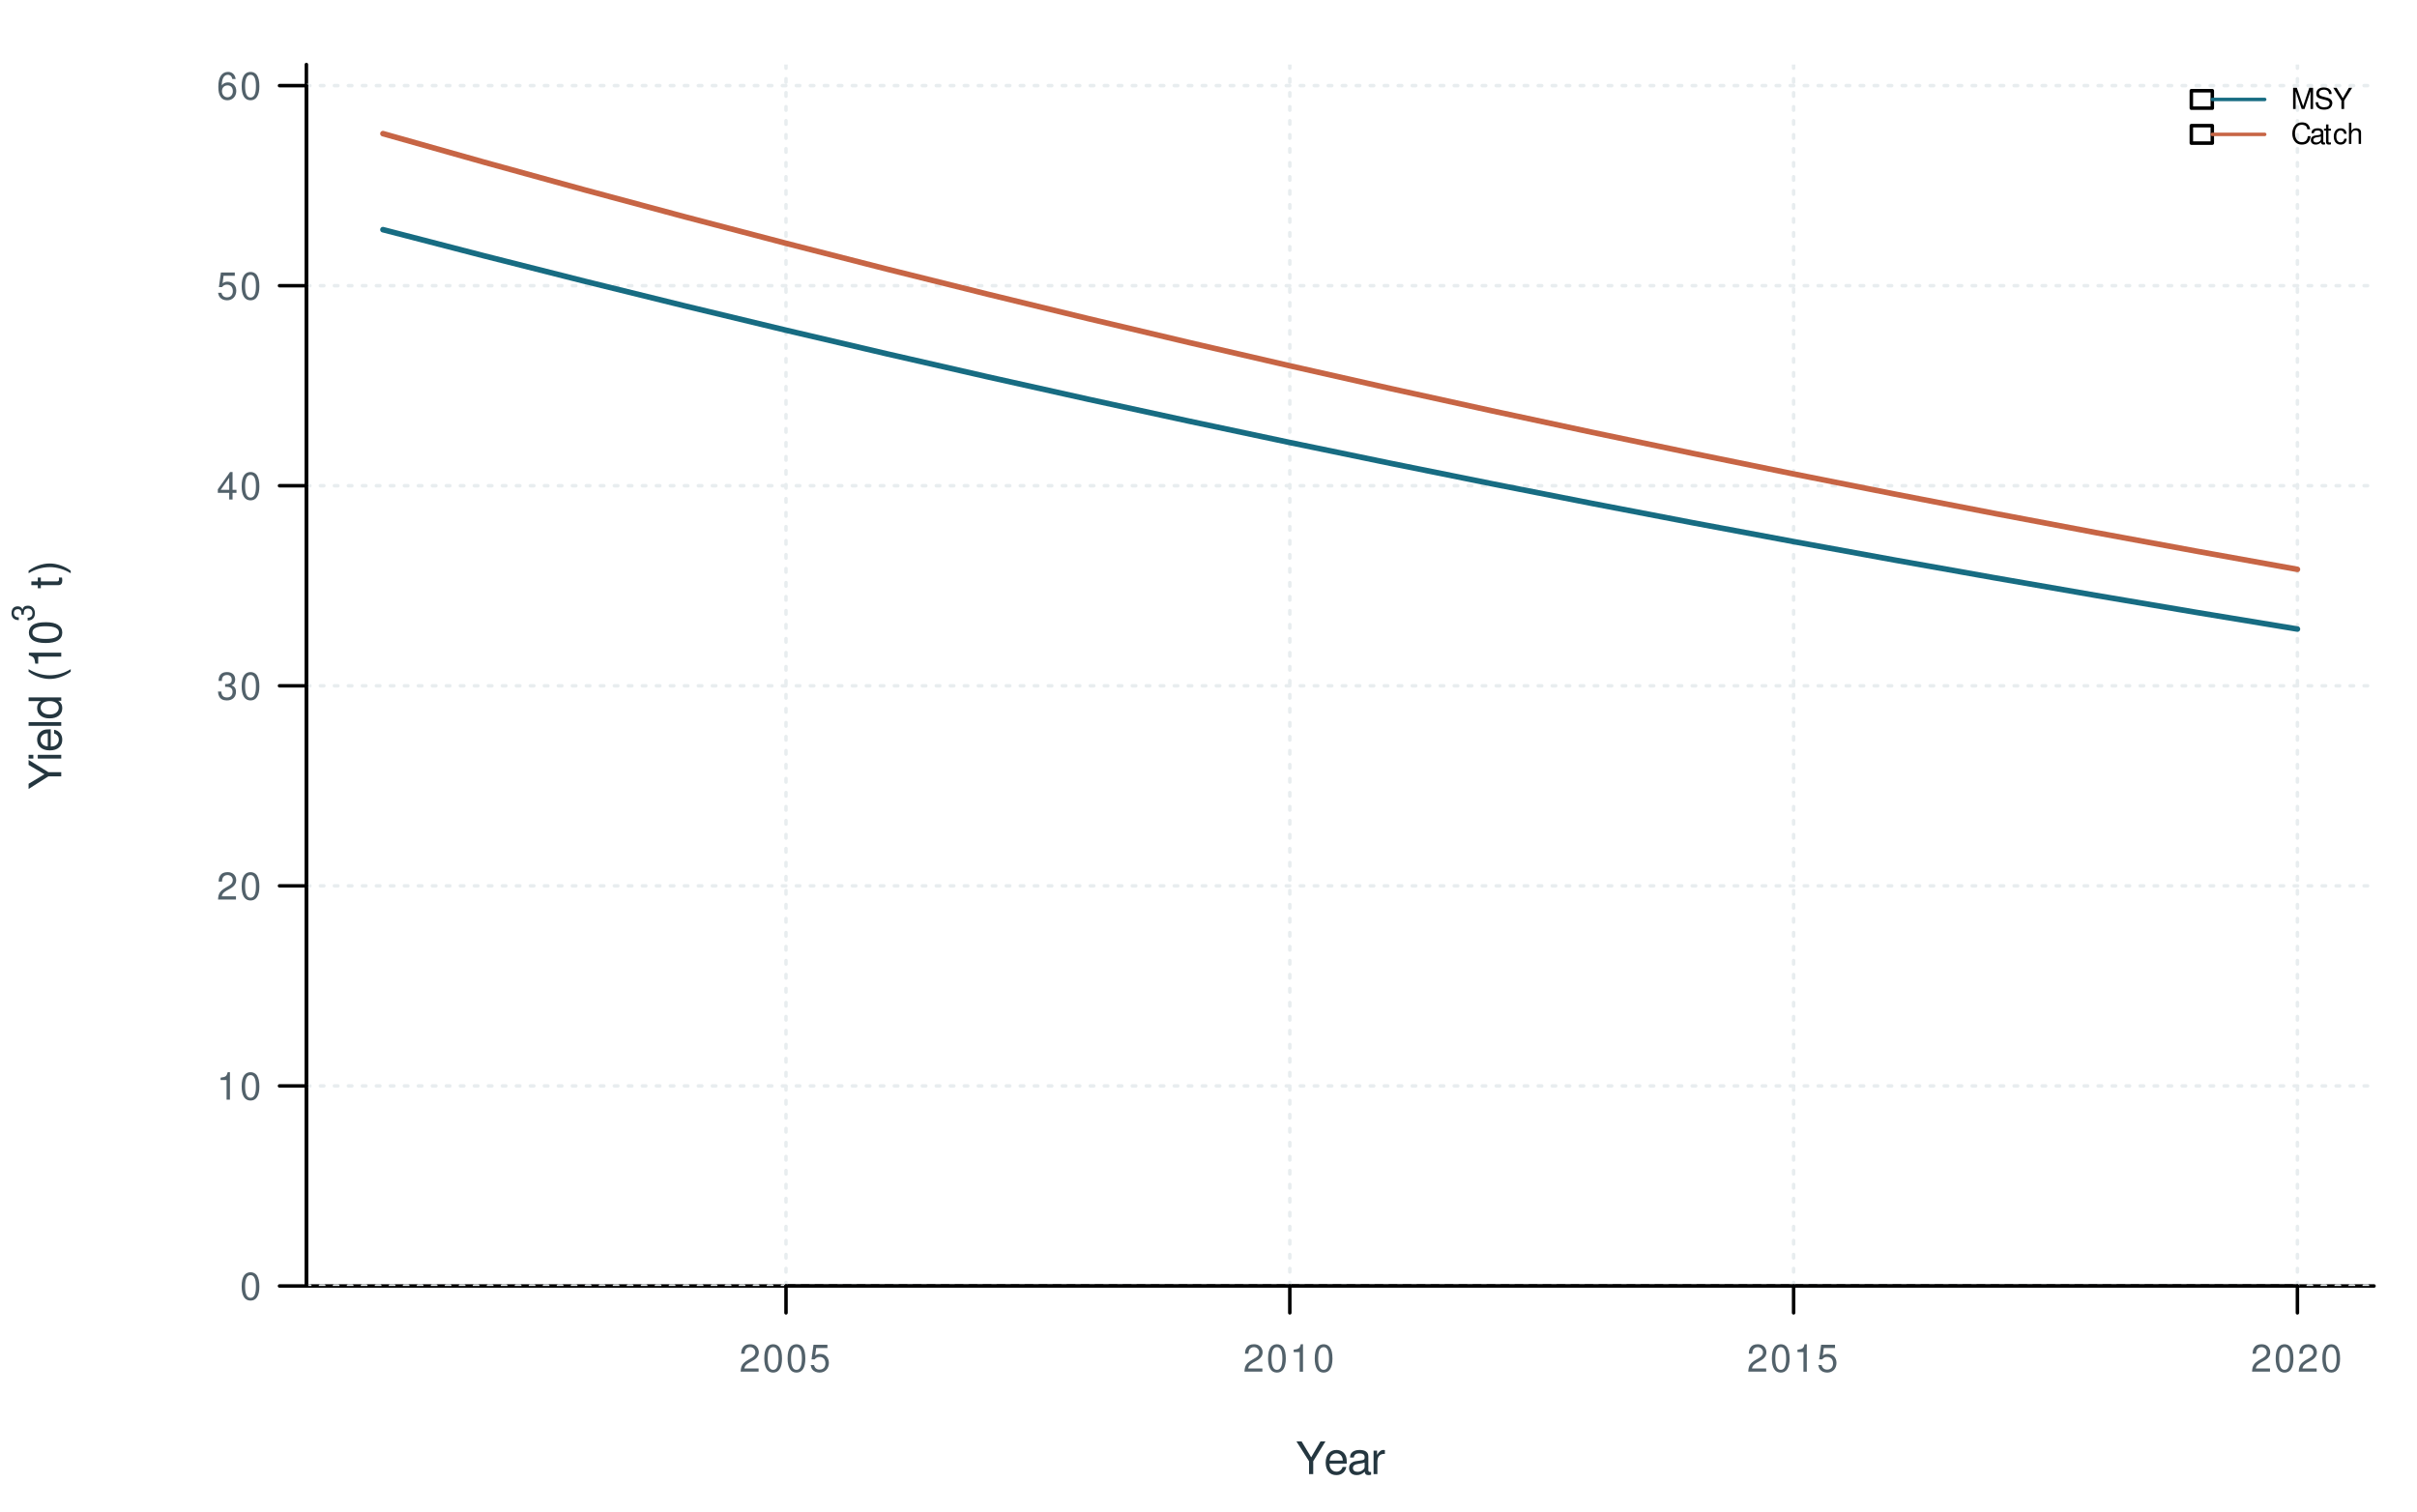
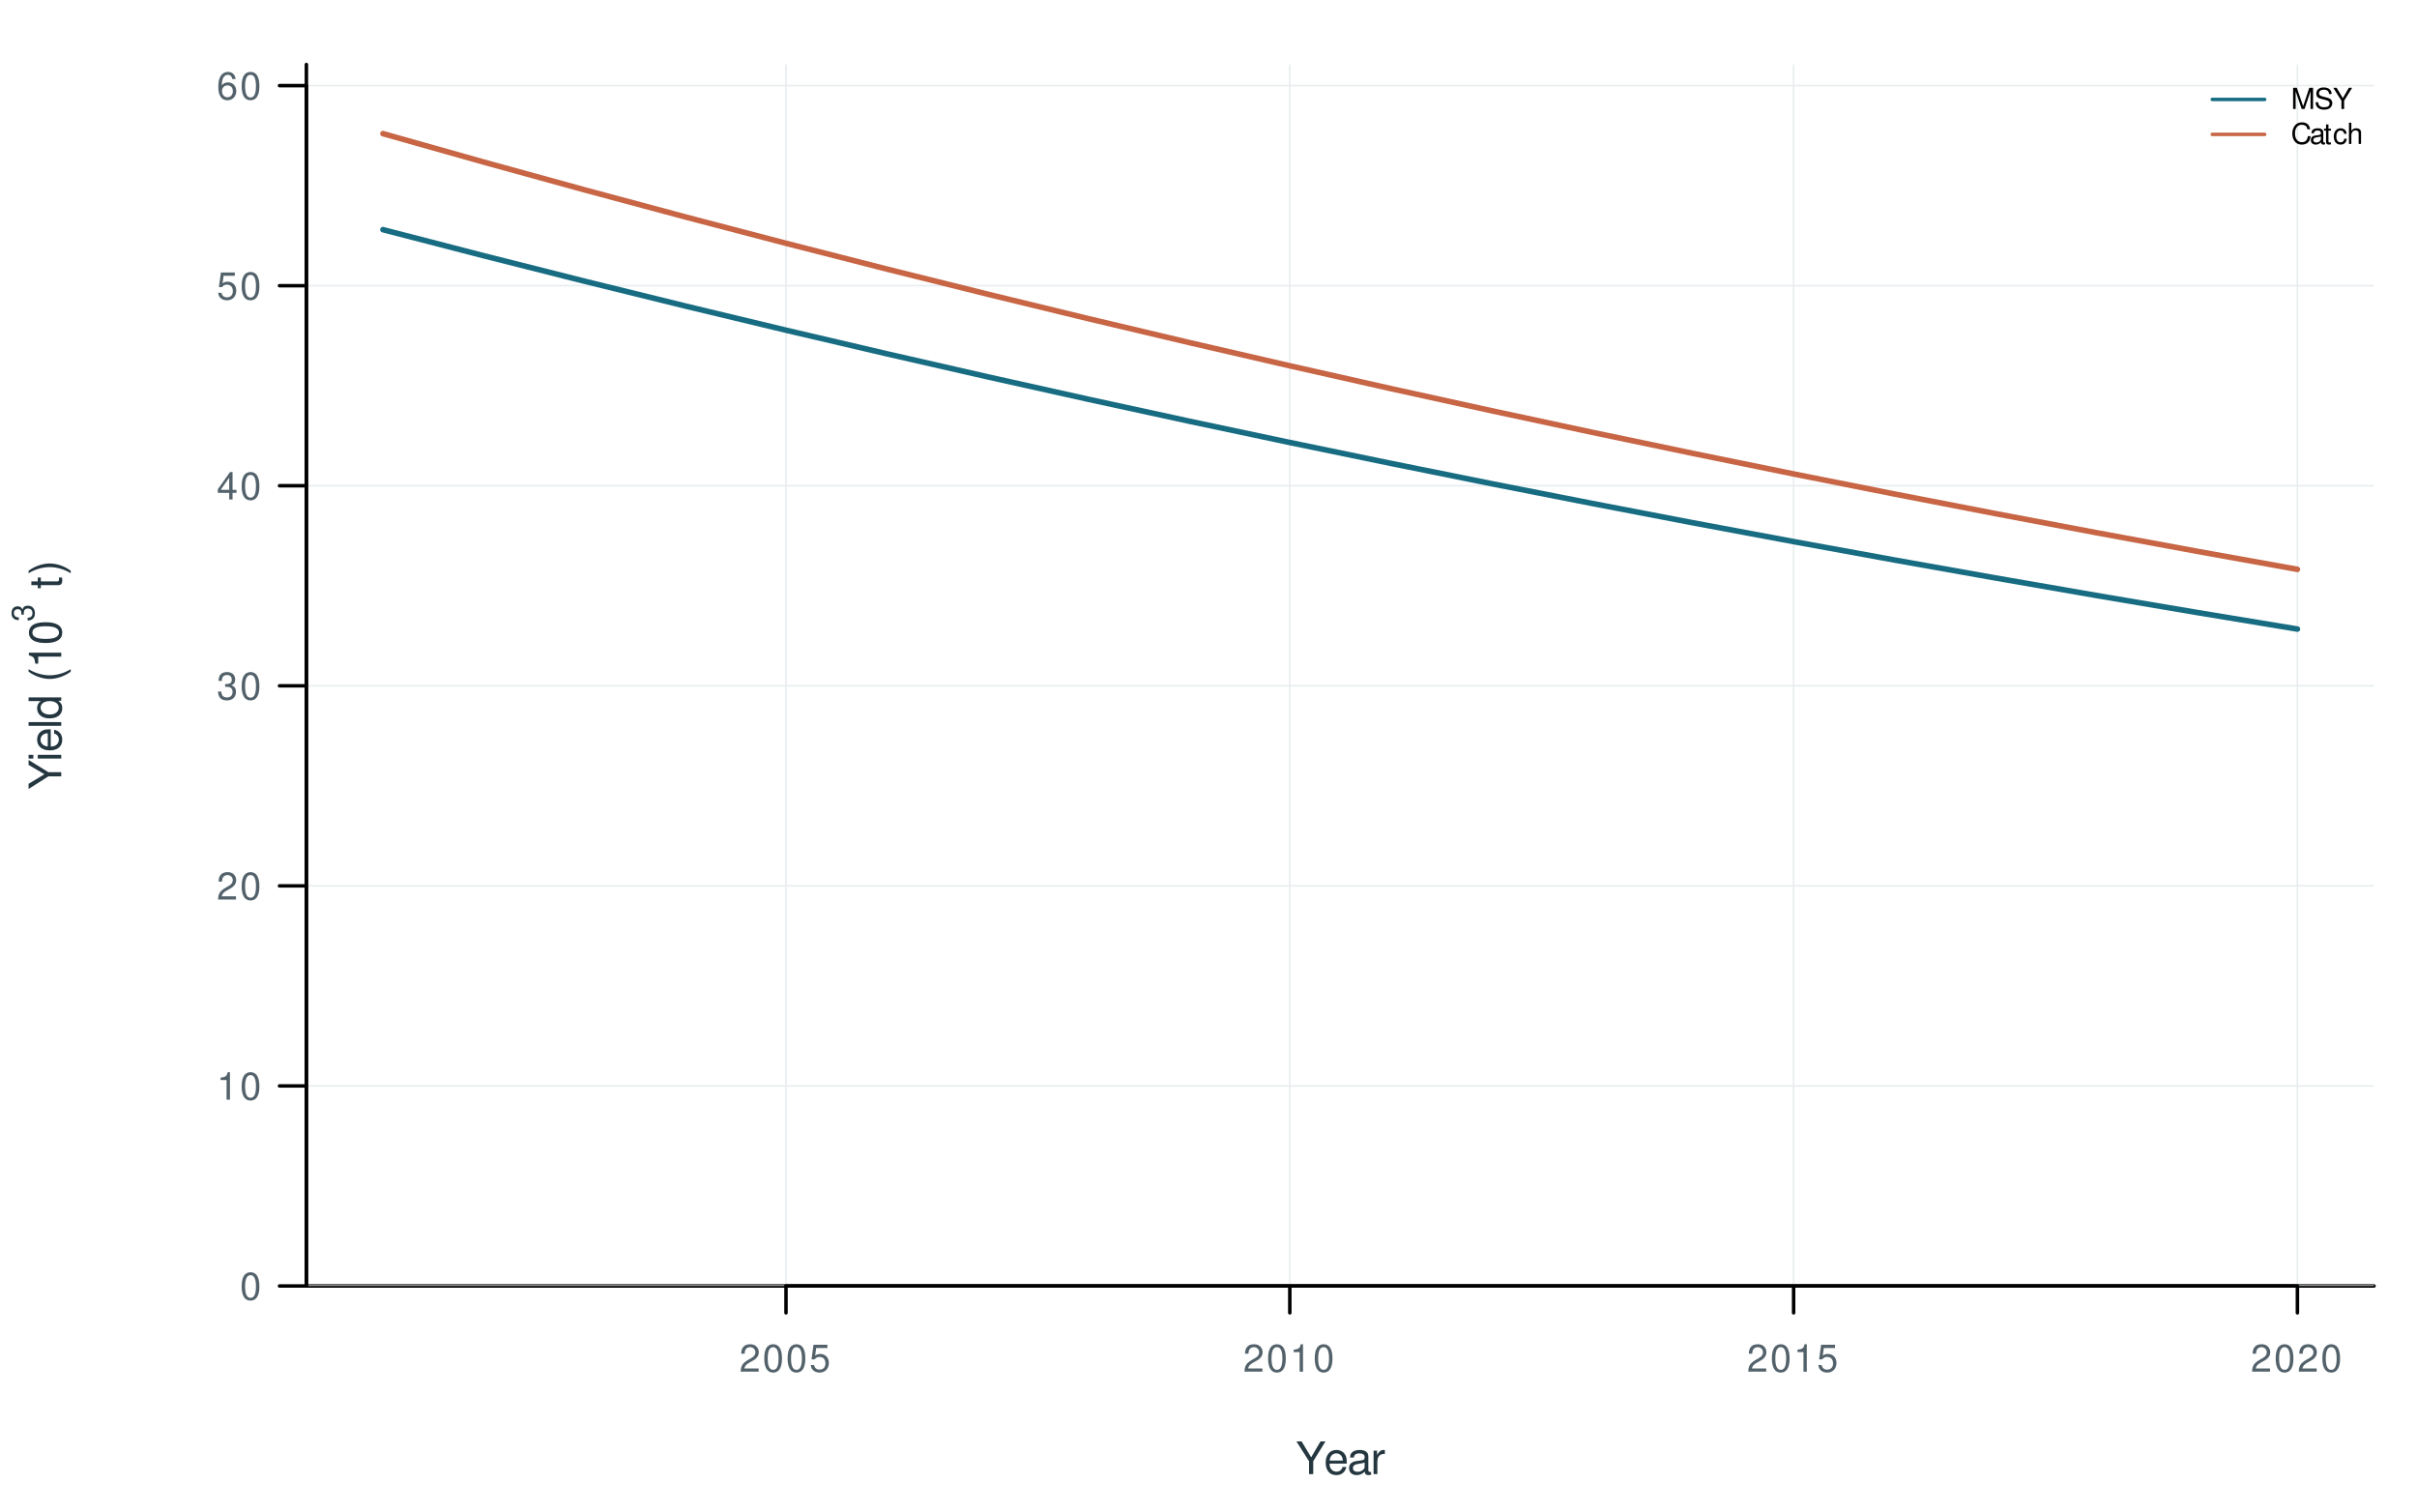
<svg xmlns="http://www.w3.org/2000/svg" xmlns:xlink="http://www.w3.org/1999/xlink" width="518pt" height="324pt" viewBox="0 0 518 324" version="1.1">
  <defs>
    <g>
      <symbol overflow="visible" id="glyph0-0">
        <path style="stroke:none;" d="" />
      </symbol>
      <symbol overflow="visible" id="glyph0-1">
        <path style="stroke:none;" d="M 4.125 -0.703 L 1.078 -0.703 C 1.156 -1.203 1.422 -1.516 2.125 -1.938 L 2.938 -2.391 C 3.75 -2.844 4.172 -3.453 4.172 -4.172 C 4.172 -4.672 3.969 -5.125 3.625 -5.438 C 3.281 -5.75 2.859 -5.891 2.312 -5.891 C 1.578 -5.891 1.031 -5.641 0.719 -5.125 C 0.516 -4.828 0.422 -4.453 0.406 -3.859 L 1.125 -3.859 C 1.156 -4.25 1.203 -4.5 1.297 -4.688 C 1.484 -5.047 1.859 -5.266 2.297 -5.266 C 2.938 -5.266 3.438 -4.797 3.438 -4.156 C 3.438 -3.688 3.172 -3.281 2.656 -2.984 L 1.906 -2.547 C 0.688 -1.844 0.344 -1.297 0.281 -0.016 L 4.125 -0.016 Z M 4.125 -0.703 " />
      </symbol>
      <symbol overflow="visible" id="glyph0-2">
        <path style="stroke:none;" d="M 2.25 -5.891 C 1.703 -5.891 1.219 -5.656 0.906 -5.25 C 0.531 -4.734 0.344 -3.953 0.344 -2.859 C 0.344 -0.859 1 0.188 2.25 0.188 C 3.469 0.188 4.141 -0.859 4.141 -2.812 C 4.141 -3.953 3.953 -4.719 3.578 -5.25 C 3.266 -5.656 2.797 -5.891 2.25 -5.891 Z M 2.25 -5.266 C 3.016 -5.266 3.406 -4.469 3.406 -2.875 C 3.406 -1.188 3.031 -0.406 2.234 -0.406 C 1.469 -0.406 1.078 -1.219 1.078 -2.844 C 1.078 -4.469 1.469 -5.266 2.25 -5.266 Z M 2.25 -5.266 " />
      </symbol>
      <symbol overflow="visible" id="glyph0-3">
        <path style="stroke:none;" d="M 3.875 -5.781 L 0.891 -5.781 L 0.469 -2.641 L 1.125 -2.641 C 1.453 -3.031 1.734 -3.172 2.188 -3.172 C 2.969 -3.172 3.453 -2.641 3.453 -1.781 C 3.453 -0.953 2.969 -0.453 2.188 -0.453 C 1.562 -0.453 1.172 -0.766 1 -1.422 L 0.281 -1.422 C 0.391 -0.953 0.469 -0.719 0.641 -0.5 C 0.969 -0.062 1.547 0.188 2.203 0.188 C 3.375 0.188 4.188 -0.656 4.188 -1.891 C 4.188 -3.031 3.422 -3.812 2.312 -3.812 C 1.906 -3.812 1.578 -3.703 1.25 -3.453 L 1.469 -5.078 L 3.875 -5.078 Z M 3.875 -5.781 " />
      </symbol>
      <symbol overflow="visible" id="glyph0-4">
        <path style="stroke:none;" d="M 2.109 -4.203 L 2.109 0 L 2.828 0 L 2.828 -5.891 L 2.359 -5.891 C 2.109 -4.984 1.938 -4.875 0.828 -4.719 L 0.828 -4.203 Z M 2.109 -4.203 " />
      </symbol>
      <symbol overflow="visible" id="glyph0-5">
        <path style="stroke:none;" d="M 1.797 -2.719 L 2.188 -2.719 C 2.984 -2.719 3.391 -2.344 3.391 -1.641 C 3.391 -0.891 2.938 -0.453 2.203 -0.453 C 1.406 -0.453 1.031 -0.844 0.984 -1.719 L 0.266 -1.719 C 0.297 -1.234 0.375 -0.938 0.516 -0.672 C 0.812 -0.094 1.375 0.188 2.172 0.188 C 3.359 0.188 4.125 -0.531 4.125 -1.641 C 4.125 -2.391 3.844 -2.812 3.141 -3.047 C 3.688 -3.266 3.953 -3.672 3.953 -4.281 C 3.953 -5.281 3.297 -5.891 2.188 -5.891 C 1.031 -5.891 0.406 -5.25 0.391 -4 L 1.094 -4 C 1.109 -4.359 1.141 -4.562 1.234 -4.734 C 1.391 -5.078 1.75 -5.266 2.203 -5.266 C 2.844 -5.266 3.219 -4.891 3.219 -4.25 C 3.219 -3.828 3.078 -3.578 2.75 -3.438 C 2.562 -3.359 2.297 -3.328 1.797 -3.312 Z M 1.797 -2.719 " />
      </symbol>
      <symbol overflow="visible" id="glyph0-6">
        <path style="stroke:none;" d="M 2.672 -1.422 L 2.672 0 L 3.391 0 L 3.391 -1.422 L 4.234 -1.422 L 4.234 -2.078 L 3.391 -2.078 L 3.391 -5.891 L 2.859 -5.891 L 0.234 -2.188 L 0.234 -1.422 Z M 2.672 -2.078 L 0.859 -2.078 L 2.672 -4.672 Z M 2.672 -2.078 " />
      </symbol>
      <symbol overflow="visible" id="glyph0-7">
        <path style="stroke:none;" d="M 4.062 -4.359 C 3.922 -5.328 3.297 -5.891 2.422 -5.891 C 1.781 -5.891 1.219 -5.594 0.875 -5.062 C 0.5 -4.484 0.344 -3.766 0.344 -2.688 C 0.344 -1.703 0.484 -1.062 0.844 -0.547 C 1.156 -0.062 1.656 0.188 2.297 0.188 C 3.391 0.188 4.188 -0.641 4.188 -1.781 C 4.188 -2.875 3.453 -3.641 2.422 -3.641 C 1.844 -3.641 1.391 -3.422 1.078 -3 C 1.094 -4.453 1.547 -5.266 2.375 -5.266 C 2.875 -5.266 3.234 -4.938 3.344 -4.359 Z M 2.328 -3 C 3.016 -3 3.453 -2.516 3.453 -1.734 C 3.453 -0.984 2.953 -0.453 2.297 -0.453 C 1.625 -0.453 1.125 -1.016 1.125 -1.766 C 1.125 -2.5 1.609 -3 2.328 -3 Z M 2.328 -3 " />
      </symbol>
      <symbol overflow="visible" id="glyph1-0">
        <path style="stroke:none;" d="" />
      </symbol>
      <symbol overflow="visible" id="glyph1-1">
        <path style="stroke:none;" d="M 3.719 -2.75 L 6.344 -7 L 5.281 -7 L 3.281 -3.594 L 1.234 -7 L 0.125 -7 L 2.828 -2.75 L 2.828 0 L 3.719 0 Z M 3.719 -2.75 " />
      </symbol>
      <symbol overflow="visible" id="glyph1-2">
        <path style="stroke:none;" d="M 4.922 -2.25 C 4.922 -3.016 4.859 -3.469 4.719 -3.844 C 4.391 -4.672 3.625 -5.172 2.688 -5.172 C 1.281 -5.172 0.391 -4.109 0.391 -2.453 C 0.391 -0.781 1.25 0.219 2.672 0.219 C 3.812 0.219 4.609 -0.438 4.812 -1.531 L 4.016 -1.531 C 3.797 -0.859 3.344 -0.516 2.703 -0.516 C 2.188 -0.516 1.75 -0.75 1.484 -1.172 C 1.297 -1.453 1.234 -1.75 1.219 -2.25 Z M 1.234 -2.891 C 1.312 -3.828 1.875 -4.438 2.672 -4.438 C 3.484 -4.438 4.062 -3.797 4.062 -2.891 Z M 1.234 -2.891 " />
      </symbol>
      <symbol overflow="visible" id="glyph1-3">
        <path style="stroke:none;" d="M 5.125 -0.469 C 5.047 -0.453 5.016 -0.453 4.953 -0.453 C 4.688 -0.453 4.531 -0.594 4.531 -0.844 L 4.531 -3.797 C 4.531 -4.688 3.875 -5.172 2.641 -5.172 C 1.906 -5.172 1.312 -4.953 0.969 -4.578 C 0.734 -4.328 0.641 -4.031 0.625 -3.547 L 1.422 -3.547 C 1.5 -4.156 1.859 -4.438 2.609 -4.438 C 3.344 -4.438 3.734 -4.156 3.734 -3.688 L 3.734 -3.469 C 3.719 -3.125 3.547 -3 2.891 -2.922 C 1.766 -2.766 1.594 -2.734 1.281 -2.609 C 0.703 -2.359 0.406 -1.922 0.406 -1.266 C 0.406 -0.359 1.031 0.219 2.047 0.219 C 2.688 0.219 3.188 0 3.766 -0.516 C 3.812 0 4.062 0.219 4.578 0.219 C 4.766 0.219 4.859 0.203 5.125 0.141 Z M 3.734 -1.578 C 3.734 -1.312 3.656 -1.156 3.422 -0.938 C 3.094 -0.641 2.703 -0.484 2.219 -0.484 C 1.609 -0.484 1.234 -0.781 1.234 -1.281 C 1.234 -1.812 1.578 -2.078 2.453 -2.203 C 3.297 -2.328 3.469 -2.359 3.734 -2.484 Z M 3.734 -1.578 " />
      </symbol>
      <symbol overflow="visible" id="glyph1-4">
        <path style="stroke:none;" d="M 0.656 -5.031 L 0.656 0 L 1.469 0 L 1.469 -2.609 C 1.484 -3.812 1.969 -4.359 3.078 -4.328 L 3.078 -5.141 C 2.938 -5.156 2.875 -5.172 2.766 -5.172 C 2.25 -5.172 1.859 -4.859 1.406 -4.109 L 1.406 -5.031 Z M 0.656 -5.031 " />
      </symbol>
      <symbol overflow="visible" id="glyph2-0">
        <path style="stroke:none;" d="" />
      </symbol>
      <symbol overflow="visible" id="glyph2-1">
        <path style="stroke:none;" d="M -2.75 -3.719 L -7 -6.344 L -7 -5.281 L -3.594 -3.281 L -7 -1.234 L -7 -0.125 L -2.75 -2.828 L 0 -2.828 L 0 -3.719 Z M -2.75 -3.719 " />
      </symbol>
      <symbol overflow="visible" id="glyph2-2">
        <path style="stroke:none;" d="M -5.031 -1.438 L -5.031 -0.641 L 0 -0.641 L 0 -1.438 Z M -7 -1.438 L -7 -0.641 L -5.984 -0.641 L -5.984 -1.438 Z M -7 -1.438 " />
      </symbol>
      <symbol overflow="visible" id="glyph2-3">
        <path style="stroke:none;" d="M -2.25 -4.922 C -3.016 -4.922 -3.469 -4.859 -3.844 -4.719 C -4.672 -4.391 -5.172 -3.625 -5.172 -2.688 C -5.172 -1.281 -4.109 -0.391 -2.453 -0.391 C -0.781 -0.391 0.219 -1.25 0.219 -2.672 C 0.219 -3.812 -0.438 -4.609 -1.531 -4.812 L -1.531 -4.016 C -0.859 -3.797 -0.516 -3.344 -0.516 -2.703 C -0.516 -2.188 -0.75 -1.75 -1.172 -1.484 C -1.453 -1.297 -1.75 -1.234 -2.25 -1.219 Z M -2.891 -1.234 C -3.828 -1.312 -4.438 -1.875 -4.438 -2.672 C -4.438 -3.484 -3.797 -4.062 -2.891 -4.062 Z M -2.891 -1.234 " />
      </symbol>
      <symbol overflow="visible" id="glyph2-4">
        <path style="stroke:none;" d="M -7 -1.453 L -7 -0.656 L 0 -0.656 L 0 -1.453 Z M -7 -1.453 " />
      </symbol>
      <symbol overflow="visible" id="glyph2-5">
        <path style="stroke:none;" d="M -7 -4.75 L -7 -3.953 L -4.391 -3.953 C -4.906 -3.609 -5.172 -3.078 -5.172 -2.406 C -5.172 -1.109 -4.125 -0.25 -2.516 -0.25 C -0.828 -0.25 0.219 -1.078 0.219 -2.438 C 0.219 -3.125 -0.031 -3.609 -0.656 -4.031 L 0 -4.031 L 0 -4.75 Z M -4.422 -2.547 C -4.422 -3.406 -3.672 -3.953 -2.453 -3.953 C -1.297 -3.953 -0.531 -3.391 -0.531 -2.547 C -0.531 -1.672 -1.312 -1.078 -2.469 -1.078 C -3.641 -1.078 -4.422 -1.672 -4.422 -2.547 Z M -4.422 -2.547 " />
      </symbol>
      <symbol overflow="visible" id="glyph2-6">
        <path style="stroke:none;" d="" />
      </symbol>
      <symbol overflow="visible" id="glyph2-7">
        <path style="stroke:none;" d="M -7 -2.266 C -5.734 -1.312 -3.984 -0.703 -2.484 -0.703 C -0.969 -0.703 0.781 -1.312 2.031 -2.266 L 2.031 -2.797 C 0.656 -1.953 -0.953 -1.484 -2.484 -1.484 C -4.016 -1.484 -5.625 -1.953 -7 -2.797 Z M -7 -2.266 " />
      </symbol>
      <symbol overflow="visible" id="glyph2-8">
        <path style="stroke:none;" d="M -4.938 -2.484 L 0 -2.484 L 0 -3.328 L -6.938 -3.328 L -6.938 -2.766 C -5.875 -2.469 -5.734 -2.281 -5.562 -0.984 L -4.938 -0.984 Z M -4.938 -2.484 " />
      </symbol>
      <symbol overflow="visible" id="glyph2-9">
        <path style="stroke:none;" d="M -6.938 -2.641 C -6.938 -2 -6.656 -1.422 -6.172 -1.078 C -5.562 -0.641 -4.641 -0.406 -3.359 -0.406 C -1.016 -0.406 0.219 -1.188 0.219 -2.641 C 0.219 -4.078 -1.016 -4.859 -3.297 -4.859 C -4.641 -4.859 -5.547 -4.656 -6.172 -4.203 C -6.656 -3.844 -6.938 -3.281 -6.938 -2.641 Z M -6.188 -2.641 C -6.188 -3.547 -5.25 -4 -3.375 -4 C -1.406 -4 -0.484 -3.562 -0.484 -2.625 C -0.484 -1.734 -1.438 -1.281 -3.344 -1.281 C -5.25 -1.281 -6.188 -1.734 -6.188 -2.641 Z M -6.188 -2.641 " />
      </symbol>
      <symbol overflow="visible" id="glyph2-10">
        <path style="stroke:none;" d="M -5.031 -2.438 L -5.031 -1.609 L -6.406 -1.609 L -6.406 -0.812 L -5.031 -0.812 L -5.031 -0.141 L -4.375 -0.141 L -4.375 -0.812 L -0.578 -0.812 C -0.062 -0.812 0.219 -1.156 0.219 -1.781 C 0.219 -2 0.203 -2.172 0.156 -2.438 L -0.516 -2.438 C -0.484 -2.328 -0.484 -2.219 -0.484 -2.047 C -0.484 -1.703 -0.578 -1.609 -0.938 -1.609 L -4.375 -1.609 L -4.375 -2.438 Z M -5.031 -2.438 " />
      </symbol>
      <symbol overflow="visible" id="glyph2-11">
        <path style="stroke:none;" d="M 2.031 -0.891 C 0.781 -1.859 -0.969 -2.453 -2.469 -2.453 C -3.984 -2.453 -5.734 -1.859 -7 -0.891 L -7 -0.359 C -5.625 -1.203 -4.016 -1.672 -2.469 -1.672 C -0.953 -1.672 0.672 -1.203 2.031 -0.359 Z M 2.031 -0.891 " />
      </symbol>
      <symbol overflow="visible" id="glyph3-0">
        <path style="stroke:none;" d="" />
      </symbol>
      <symbol overflow="visible" id="glyph3-1">
        <path style="stroke:none;" d="M -2.234 -1.484 L -2.234 -1.812 C -2.234 -2.453 -1.938 -2.797 -1.344 -2.797 C -0.734 -2.797 -0.375 -2.422 -0.375 -1.812 C -0.375 -1.156 -0.703 -0.844 -1.406 -0.812 L -1.406 -0.219 C -1.016 -0.234 -0.766 -0.312 -0.547 -0.422 C -0.078 -0.672 0.156 -1.141 0.156 -1.781 C 0.156 -2.766 -0.438 -3.406 -1.359 -3.406 C -1.969 -3.406 -2.312 -3.172 -2.516 -2.594 C -2.688 -3.031 -3.031 -3.266 -3.516 -3.266 C -4.359 -3.266 -4.859 -2.719 -4.859 -1.812 C -4.859 -0.844 -4.312 -0.328 -3.297 -0.312 L -3.297 -0.906 C -3.594 -0.906 -3.75 -0.938 -3.906 -1.016 C -4.172 -1.156 -4.344 -1.438 -4.344 -1.812 C -4.344 -2.344 -4.031 -2.656 -3.5 -2.656 C -3.156 -2.656 -2.953 -2.531 -2.828 -2.266 C -2.766 -2.109 -2.734 -1.891 -2.734 -1.484 Z M -2.234 -1.484 " />
      </symbol>
      <symbol overflow="visible" id="glyph4-0">
        <path style="stroke:none;" d="" />
      </symbol>
      <symbol overflow="visible" id="glyph4-1">
        <path style="stroke:none;" d="M 2.922 0 L 4.203 -3.812 L 4.203 0 L 4.75 0 L 4.75 -4.547 L 3.938 -4.547 L 2.625 -0.594 L 1.266 -4.547 L 0.469 -4.547 L 0.469 0 L 1.016 0 L 1.016 -3.812 L 2.312 0 Z M 2.922 0 " />
      </symbol>
      <symbol overflow="visible" id="glyph4-2">
        <path style="stroke:none;" d="M 3.719 -3.203 C 3.719 -3.516 3.703 -3.609 3.594 -3.828 C 3.344 -4.344 2.812 -4.625 2.047 -4.625 C 1.047 -4.625 0.438 -4.109 0.438 -3.281 C 0.438 -2.734 0.734 -2.375 1.328 -2.219 L 2.453 -1.922 C 3.031 -1.781 3.297 -1.547 3.297 -1.188 C 3.297 -0.953 3.156 -0.703 2.969 -0.562 C 2.781 -0.438 2.5 -0.375 2.125 -0.375 C 1.641 -0.375 1.297 -0.484 1.078 -0.75 C 0.922 -0.953 0.844 -1.172 0.844 -1.453 L 0.297 -1.453 C 0.312 -1.031 0.391 -0.75 0.562 -0.5 C 0.875 -0.078 1.406 0.141 2.094 0.141 C 2.641 0.141 3.078 0.016 3.375 -0.203 C 3.672 -0.453 3.875 -0.859 3.875 -1.25 C 3.875 -1.812 3.516 -2.219 2.906 -2.391 L 1.766 -2.688 C 1.219 -2.844 1.016 -3.016 1.016 -3.359 C 1.016 -3.828 1.422 -4.141 2.031 -4.141 C 2.75 -4.141 3.156 -3.812 3.172 -3.203 Z M 3.719 -3.203 " />
      </symbol>
      <symbol overflow="visible" id="glyph4-3">
        <path style="stroke:none;" d="M 2.406 -1.781 L 4.125 -4.547 L 3.422 -4.547 L 2.125 -2.328 L 0.797 -4.547 L 0.078 -4.547 L 1.828 -1.781 L 1.828 0 L 2.406 0 Z M 2.406 -1.781 " />
      </symbol>
      <symbol overflow="visible" id="glyph4-4">
        <path style="stroke:none;" d="M 4.125 -3.141 C 3.953 -4.141 3.375 -4.625 2.375 -4.625 C 1.766 -4.625 1.266 -4.422 0.938 -4.047 C 0.531 -3.609 0.297 -2.953 0.297 -2.219 C 0.297 -1.469 0.531 -0.828 0.953 -0.391 C 1.312 -0.031 1.766 0.141 2.344 0.141 C 3.453 0.141 4.078 -0.453 4.219 -1.656 L 3.625 -1.656 C 3.578 -1.344 3.516 -1.141 3.422 -0.953 C 3.234 -0.578 2.844 -0.375 2.359 -0.375 C 1.453 -0.375 0.875 -1.094 0.875 -2.219 C 0.875 -3.391 1.422 -4.109 2.312 -4.109 C 2.672 -4.109 3.016 -4 3.203 -3.828 C 3.375 -3.672 3.469 -3.484 3.531 -3.141 Z M 4.125 -3.141 " />
      </symbol>
      <symbol overflow="visible" id="glyph4-5">
        <path style="stroke:none;" d="M 3.328 -0.312 C 3.281 -0.297 3.25 -0.297 3.219 -0.297 C 3.047 -0.297 2.938 -0.391 2.938 -0.547 L 2.938 -2.469 C 2.938 -3.047 2.516 -3.359 1.719 -3.359 C 1.234 -3.359 0.859 -3.219 0.625 -2.984 C 0.484 -2.812 0.422 -2.625 0.406 -2.297 L 0.922 -2.297 C 0.969 -2.703 1.203 -2.875 1.703 -2.875 C 2.172 -2.875 2.422 -2.703 2.422 -2.391 L 2.422 -2.25 C 2.422 -2.031 2.312 -1.953 1.875 -1.891 C 1.141 -1.797 1.031 -1.781 0.828 -1.703 C 0.453 -1.531 0.266 -1.25 0.266 -0.828 C 0.266 -0.234 0.672 0.141 1.328 0.141 C 1.75 0.141 2.078 0 2.438 -0.344 C 2.484 0 2.641 0.141 2.984 0.141 C 3.094 0.141 3.156 0.125 3.328 0.094 Z M 2.422 -1.031 C 2.422 -0.859 2.375 -0.75 2.219 -0.609 C 2 -0.406 1.75 -0.312 1.453 -0.312 C 1.047 -0.312 0.797 -0.5 0.797 -0.828 C 0.797 -1.172 1.031 -1.359 1.594 -1.438 C 2.141 -1.516 2.25 -1.531 2.422 -1.609 Z M 2.422 -1.031 " />
      </symbol>
      <symbol overflow="visible" id="glyph4-6">
        <path style="stroke:none;" d="M 1.578 -3.266 L 1.047 -3.266 L 1.047 -4.172 L 0.531 -4.172 L 0.531 -3.266 L 0.094 -3.266 L 0.094 -2.844 L 0.531 -2.844 L 0.531 -0.375 C 0.531 -0.031 0.75 0.141 1.156 0.141 C 1.297 0.141 1.406 0.125 1.578 0.094 L 1.578 -0.344 C 1.516 -0.312 1.438 -0.312 1.328 -0.312 C 1.109 -0.312 1.047 -0.375 1.047 -0.609 L 1.047 -2.844 L 1.578 -2.844 Z M 1.578 -3.266 " />
      </symbol>
      <symbol overflow="visible" id="glyph4-7">
        <path style="stroke:none;" d="M 2.938 -2.172 C 2.906 -2.484 2.844 -2.688 2.719 -2.875 C 2.5 -3.172 2.094 -3.359 1.641 -3.359 C 0.766 -3.359 0.188 -2.656 0.188 -1.578 C 0.188 -0.531 0.75 0.141 1.641 0.141 C 2.422 0.141 2.906 -0.328 2.969 -1.125 L 2.453 -1.125 C 2.359 -0.594 2.094 -0.344 1.656 -0.344 C 1.078 -0.344 0.734 -0.797 0.734 -1.578 C 0.734 -2.391 1.078 -2.875 1.641 -2.875 C 2.078 -2.875 2.344 -2.625 2.406 -2.172 Z M 2.938 -2.172 " />
      </symbol>
      <symbol overflow="visible" id="glyph4-8">
        <path style="stroke:none;" d="M 0.438 -4.547 L 0.438 0 L 0.953 0 L 0.953 -1.797 C 0.953 -2.469 1.297 -2.906 1.844 -2.906 C 2.016 -2.906 2.172 -2.859 2.297 -2.766 C 2.453 -2.656 2.516 -2.5 2.516 -2.266 L 2.516 0 L 3.031 0 L 3.031 -2.469 C 3.031 -3.016 2.641 -3.359 2 -3.359 C 1.547 -3.359 1.266 -3.219 0.953 -2.812 L 0.953 -4.547 Z M 0.438 -4.547 " />
      </symbol>
    </g>
    <clipPath id="clip1">
      <path d="M 65.664 275 L 508.785 275 L 508.785 275.617 L 65.664 275.617 Z M 65.664 275 " />
    </clipPath>
    <clipPath id="clip2">
-       <path d="M 65.664 232 L 508.785 232 L 508.785 234 L 65.664 234 Z M 65.664 232 " />
+       <path d="M 65.664 232 L 508.785 232 L 508.785 233 L 65.664 233 Z M 65.664 232 " />
    </clipPath>
    <clipPath id="clip3">
      <path d="M 65.664 189 L 508.785 189 L 508.785 191 L 65.664 191 Z M 65.664 189 " />
    </clipPath>
    <clipPath id="clip4">
      <path d="M 65.664 146 L 508.785 146 L 508.785 148 L 65.664 148 Z M 65.664 146 " />
    </clipPath>
    <clipPath id="clip5">
      <path d="M 65.664 103 L 508.785 103 L 508.785 105 L 65.664 105 Z M 65.664 103 " />
    </clipPath>
    <clipPath id="clip6">
-       <path d="M 65.664 60 L 508.785 60 L 508.785 62 L 65.664 62 Z M 65.664 60 " />
+       <path d="M 65.664 61 L 508.785 61 L 508.785 62 L 65.664 62 Z M 65.664 61 " />
    </clipPath>
    <clipPath id="clip7">
-       <path d="M 65.664 17 L 508.785 17 L 508.785 19 L 65.664 19 Z M 65.664 17 " />
+       <path d="M 65.664 18 L 508.785 18 L 508.785 19 L 65.664 19 Z M 65.664 18 " />
    </clipPath>
    <clipPath id="clip8">
      <path d="M 168 13.824 L 169 13.824 L 169 275.617 L 168 275.617 Z M 168 13.824 " />
    </clipPath>
    <clipPath id="clip9">
      <path d="M 276 13.824 L 277 13.824 L 277 275.617 L 276 275.617 Z M 276 13.824 " />
    </clipPath>
    <clipPath id="clip10">
      <path d="M 384 13.824 L 385 13.824 L 385 275.617 L 384 275.617 Z M 384 13.824 " />
    </clipPath>
    <clipPath id="clip11">
-       <path d="M 491 13.824 L 493 13.824 L 493 275.617 L 491 275.617 Z M 491 13.824 " />
+       <path d="M 492 13.824 L 493 13.824 L 493 275.617 L 492 275.617 Z M 492 13.824 " />
    </clipPath>
  </defs>
  <g id="surface301">
    <rect x="0" y="0" width="518" height="324" style="fill:rgb(100%,100%,100%);fill-opacity:1;stroke:none;" />
    <path style="fill:none;stroke-width:0.75;stroke-linecap:round;stroke-linejoin:round;stroke:rgb(0%,0%,0%);stroke-opacity:1;stroke-miterlimit:10;" d="M 65.664 13.824 L 65.664 275.617 L 508.785 275.617 " />
    <g clip-path="url(#clip1)" clip-rule="nonzero">
-       <path style="fill:none;stroke-width:0.75;stroke-linecap:round;stroke-linejoin:round;stroke:rgb(90.98%,92.941%,93.725%);stroke-opacity:1;stroke-dasharray:0.75,2.25;stroke-miterlimit:10;" d="M 65.664 275.617 L 508.785 275.617 " />
+       <path style="fill:none;stroke-width:0.338;stroke-linecap:round;stroke-linejoin:round;stroke:rgb(90.98%,92.941%,93.725%);stroke-opacity:1;stroke-miterlimit:10;" d="M 65.664 275.617 L 508.785 275.617 " />
    </g>
    <g clip-path="url(#clip2)" clip-rule="nonzero">
-       <path style="fill:none;stroke-width:0.75;stroke-linecap:round;stroke-linejoin:round;stroke:rgb(90.98%,92.941%,93.725%);stroke-opacity:1;stroke-dasharray:0.75,2.25;stroke-miterlimit:10;" d="M 65.664 232.738 L 508.785 232.738 " />
+       <path style="fill:none;stroke-width:0.338;stroke-linecap:round;stroke-linejoin:round;stroke:rgb(90.98%,92.941%,93.725%);stroke-opacity:1;stroke-miterlimit:10;" d="M 65.664 232.738 L 508.785 232.738 " />
    </g>
    <g clip-path="url(#clip3)" clip-rule="nonzero">
-       <path style="fill:none;stroke-width:0.75;stroke-linecap:round;stroke-linejoin:round;stroke:rgb(90.98%,92.941%,93.725%);stroke-opacity:1;stroke-dasharray:0.75,2.25;stroke-miterlimit:10;" d="M 65.664 189.859 L 508.785 189.859 " />
+       <path style="fill:none;stroke-width:0.338;stroke-linecap:round;stroke-linejoin:round;stroke:rgb(90.98%,92.941%,93.725%);stroke-opacity:1;stroke-miterlimit:10;" d="M 65.664 189.859 L 508.785 189.859 " />
    </g>
    <g clip-path="url(#clip4)" clip-rule="nonzero">
-       <path style="fill:none;stroke-width:0.75;stroke-linecap:round;stroke-linejoin:round;stroke:rgb(90.98%,92.941%,93.725%);stroke-opacity:1;stroke-dasharray:0.75,2.25;stroke-miterlimit:10;" d="M 65.664 146.984 L 508.785 146.984 " />
+       <path style="fill:none;stroke-width:0.338;stroke-linecap:round;stroke-linejoin:round;stroke:rgb(90.98%,92.941%,93.725%);stroke-opacity:1;stroke-miterlimit:10;" d="M 65.664 146.984 L 508.785 146.984 " />
    </g>
    <g clip-path="url(#clip5)" clip-rule="nonzero">
-       <path style="fill:none;stroke-width:0.75;stroke-linecap:round;stroke-linejoin:round;stroke:rgb(90.98%,92.941%,93.725%);stroke-opacity:1;stroke-dasharray:0.75,2.25;stroke-miterlimit:10;" d="M 65.664 104.105 L 508.785 104.105 " />
+       <path style="fill:none;stroke-width:0.338;stroke-linecap:round;stroke-linejoin:round;stroke:rgb(90.98%,92.941%,93.725%);stroke-opacity:1;stroke-miterlimit:10;" d="M 65.664 104.105 L 508.785 104.105 " />
    </g>
    <g clip-path="url(#clip6)" clip-rule="nonzero">
-       <path style="fill:none;stroke-width:0.75;stroke-linecap:round;stroke-linejoin:round;stroke:rgb(90.98%,92.941%,93.725%);stroke-opacity:1;stroke-dasharray:0.75,2.25;stroke-miterlimit:10;" d="M 65.664 61.23 L 508.785 61.23 " />
+       <path style="fill:none;stroke-width:0.338;stroke-linecap:round;stroke-linejoin:round;stroke:rgb(90.98%,92.941%,93.725%);stroke-opacity:1;stroke-miterlimit:10;" d="M 65.664 61.23 L 508.785 61.23 " />
    </g>
    <g clip-path="url(#clip7)" clip-rule="nonzero">
-       <path style="fill:none;stroke-width:0.75;stroke-linecap:round;stroke-linejoin:round;stroke:rgb(90.98%,92.941%,93.725%);stroke-opacity:1;stroke-dasharray:0.75,2.25;stroke-miterlimit:10;" d="M 65.664 18.352 L 508.785 18.352 " />
+       <path style="fill:none;stroke-width:0.338;stroke-linecap:round;stroke-linejoin:round;stroke:rgb(90.98%,92.941%,93.725%);stroke-opacity:1;stroke-miterlimit:10;" d="M 65.664 18.352 L 508.785 18.352 " />
    </g>
    <g clip-path="url(#clip8)" clip-rule="nonzero">
-       <path style="fill:none;stroke-width:0.75;stroke-linecap:round;stroke-linejoin:round;stroke:rgb(90.98%,92.941%,93.725%);stroke-opacity:1;stroke-dasharray:0.75,2.25;stroke-miterlimit:10;" d="M 168.453 275.617 L 168.453 13.824 " />
+       <path style="fill:none;stroke-width:0.338;stroke-linecap:round;stroke-linejoin:round;stroke:rgb(90.98%,92.941%,93.725%);stroke-opacity:1;stroke-miterlimit:10;" d="M 168.453 275.617 L 168.453 13.824 " />
    </g>
    <g clip-path="url(#clip9)" clip-rule="nonzero">
-       <path style="fill:none;stroke-width:0.75;stroke-linecap:round;stroke-linejoin:round;stroke:rgb(90.98%,92.941%,93.725%);stroke-opacity:1;stroke-dasharray:0.75,2.25;stroke-miterlimit:10;" d="M 276.426 275.617 L 276.426 13.824 " />
+       <path style="fill:none;stroke-width:0.338;stroke-linecap:round;stroke-linejoin:round;stroke:rgb(90.98%,92.941%,93.725%);stroke-opacity:1;stroke-miterlimit:10;" d="M 276.426 275.617 L 276.426 13.824 " />
    </g>
    <g clip-path="url(#clip10)" clip-rule="nonzero">
-       <path style="fill:none;stroke-width:0.75;stroke-linecap:round;stroke-linejoin:round;stroke:rgb(90.98%,92.941%,93.725%);stroke-opacity:1;stroke-dasharray:0.75,2.25;stroke-miterlimit:10;" d="M 384.398 275.617 L 384.398 13.824 " />
+       <path style="fill:none;stroke-width:0.338;stroke-linecap:round;stroke-linejoin:round;stroke:rgb(90.98%,92.941%,93.725%);stroke-opacity:1;stroke-miterlimit:10;" d="M 384.398 275.617 L 384.398 13.824 " />
    </g>
    <g clip-path="url(#clip11)" clip-rule="nonzero">
-       <path style="fill:none;stroke-width:0.75;stroke-linecap:round;stroke-linejoin:round;stroke:rgb(90.98%,92.941%,93.725%);stroke-opacity:1;stroke-dasharray:0.75,2.25;stroke-miterlimit:10;" d="M 492.371 275.617 L 492.371 13.824 " />
+       <path style="fill:none;stroke-width:0.338;stroke-linecap:round;stroke-linejoin:round;stroke:rgb(90.98%,92.941%,93.725%);stroke-opacity:1;stroke-miterlimit:10;" d="M 492.371 275.617 L 492.371 13.824 " />
    </g>
    <path style="fill:none;stroke-width:0.75;stroke-linecap:round;stroke-linejoin:round;stroke:rgb(0%,0%,0%);stroke-opacity:1;stroke-miterlimit:10;" d="M 168.453 275.617 L 492.371 275.617 " />
    <path style="fill:none;stroke-width:0.75;stroke-linecap:round;stroke-linejoin:round;stroke:rgb(0%,0%,0%);stroke-opacity:1;stroke-miterlimit:10;" d="M 168.453 275.617 L 168.453 281.375 " />
    <path style="fill:none;stroke-width:0.75;stroke-linecap:round;stroke-linejoin:round;stroke:rgb(0%,0%,0%);stroke-opacity:1;stroke-miterlimit:10;" d="M 276.426 275.617 L 276.426 281.375 " />
    <path style="fill:none;stroke-width:0.75;stroke-linecap:round;stroke-linejoin:round;stroke:rgb(0%,0%,0%);stroke-opacity:1;stroke-miterlimit:10;" d="M 384.398 275.617 L 384.398 281.375 " />
    <path style="fill:none;stroke-width:0.75;stroke-linecap:round;stroke-linejoin:round;stroke:rgb(0%,0%,0%);stroke-opacity:1;stroke-miterlimit:10;" d="M 492.371 275.617 L 492.371 281.375 " />
    <g style="fill:rgb(32.157%,38.039%,41.569%);fill-opacity:1;">
      <use xlink:href="#glyph0-1" x="158.453" y="293.995" />
      <use xlink:href="#glyph0-2" x="163.453" y="293.995" />
      <use xlink:href="#glyph0-2" x="168.453" y="293.995" />
      <use xlink:href="#glyph0-3" x="173.453" y="293.995" />
    </g>
    <g style="fill:rgb(32.157%,38.039%,41.569%);fill-opacity:1;">
      <use xlink:href="#glyph0-1" x="266.426" y="293.995" />
      <use xlink:href="#glyph0-2" x="271.426" y="293.995" />
      <use xlink:href="#glyph0-4" x="276.426" y="293.995" />
      <use xlink:href="#glyph0-2" x="281.426" y="293.995" />
    </g>
    <g style="fill:rgb(32.157%,38.039%,41.569%);fill-opacity:1;">
      <use xlink:href="#glyph0-1" x="374.398" y="293.995" />
      <use xlink:href="#glyph0-2" x="379.398" y="293.995" />
      <use xlink:href="#glyph0-4" x="384.398" y="293.995" />
      <use xlink:href="#glyph0-3" x="389.398" y="293.995" />
    </g>
    <g style="fill:rgb(32.157%,38.039%,41.569%);fill-opacity:1;">
      <use xlink:href="#glyph0-1" x="482.371" y="293.995" />
      <use xlink:href="#glyph0-2" x="487.371" y="293.995" />
      <use xlink:href="#glyph0-1" x="492.371" y="293.995" />
      <use xlink:href="#glyph0-2" x="497.371" y="293.995" />
    </g>
    <path style="fill:none;stroke-width:0.75;stroke-linecap:round;stroke-linejoin:round;stroke:rgb(0%,0%,0%);stroke-opacity:1;stroke-miterlimit:10;" d="M 65.664 275.617 L 65.664 18.352 " />
    <path style="fill:none;stroke-width:0.75;stroke-linecap:round;stroke-linejoin:round;stroke:rgb(0%,0%,0%);stroke-opacity:1;stroke-miterlimit:10;" d="M 65.664 275.617 L 59.902 275.617 " />
    <path style="fill:none;stroke-width:0.75;stroke-linecap:round;stroke-linejoin:round;stroke:rgb(0%,0%,0%);stroke-opacity:1;stroke-miterlimit:10;" d="M 65.664 232.738 L 59.902 232.738 " />
    <path style="fill:none;stroke-width:0.75;stroke-linecap:round;stroke-linejoin:round;stroke:rgb(0%,0%,0%);stroke-opacity:1;stroke-miterlimit:10;" d="M 65.664 189.859 L 59.902 189.859 " />
    <path style="fill:none;stroke-width:0.75;stroke-linecap:round;stroke-linejoin:round;stroke:rgb(0%,0%,0%);stroke-opacity:1;stroke-miterlimit:10;" d="M 65.664 146.984 L 59.902 146.984 " />
    <path style="fill:none;stroke-width:0.75;stroke-linecap:round;stroke-linejoin:round;stroke:rgb(0%,0%,0%);stroke-opacity:1;stroke-miterlimit:10;" d="M 65.664 104.105 L 59.902 104.105 " />
    <path style="fill:none;stroke-width:0.75;stroke-linecap:round;stroke-linejoin:round;stroke:rgb(0%,0%,0%);stroke-opacity:1;stroke-miterlimit:10;" d="M 65.664 61.23 L 59.902 61.23 " />
    <path style="fill:none;stroke-width:0.75;stroke-linecap:round;stroke-linejoin:round;stroke:rgb(0%,0%,0%);stroke-opacity:1;stroke-miterlimit:10;" d="M 65.664 18.352 L 59.902 18.352 " />
    <g style="fill:rgb(32.157%,38.039%,41.569%);fill-opacity:1;">
      <use xlink:href="#glyph0-2" x="51.449" y="278.565" />
    </g>
    <g style="fill:rgb(32.157%,38.039%,41.569%);fill-opacity:1;">
      <use xlink:href="#glyph0-4" x="46.449" y="235.687" />
      <use xlink:href="#glyph0-2" x="51.449" y="235.687" />
    </g>
    <g style="fill:rgb(32.157%,38.039%,41.569%);fill-opacity:1;">
      <use xlink:href="#glyph0-1" x="46.449" y="192.808" />
      <use xlink:href="#glyph0-2" x="51.449" y="192.808" />
    </g>
    <g style="fill:rgb(32.157%,38.039%,41.569%);fill-opacity:1;">
      <use xlink:href="#glyph0-5" x="46.449" y="149.933" />
      <use xlink:href="#glyph0-2" x="51.449" y="149.933" />
    </g>
    <g style="fill:rgb(32.157%,38.039%,41.569%);fill-opacity:1;">
      <use xlink:href="#glyph0-6" x="46.449" y="107.054" />
      <use xlink:href="#glyph0-2" x="51.449" y="107.054" />
    </g>
    <g style="fill:rgb(32.157%,38.039%,41.569%);fill-opacity:1;">
      <use xlink:href="#glyph0-3" x="46.449" y="64.179" />
      <use xlink:href="#glyph0-2" x="51.449" y="64.179" />
    </g>
    <g style="fill:rgb(32.157%,38.039%,41.569%);fill-opacity:1;">
      <use xlink:href="#glyph0-7" x="46.449" y="21.3" />
      <use xlink:href="#glyph0-2" x="51.449" y="21.3" />
    </g>
    <g style="fill:rgb(14.118%,21.176%,24.706%);fill-opacity:1;">
      <use xlink:href="#glyph1-1" x="277.723" y="315.935" />
      <use xlink:href="#glyph1-2" x="283.723" y="315.935" />
      <use xlink:href="#glyph1-3" x="288.723" y="315.935" />
      <use xlink:href="#glyph1-4" x="293.723" y="315.935" />
    </g>
    <g style="fill:rgb(14.118%,21.176%,24.706%);fill-opacity:1;">
      <use xlink:href="#glyph2-1" x="13.126" y="169.219" />
      <use xlink:href="#glyph2-2" x="13.126" y="163.219" />
      <use xlink:href="#glyph2-3" x="13.126" y="161.219" />
      <use xlink:href="#glyph2-4" x="13.126" y="156.219" />
      <use xlink:href="#glyph2-5" x="13.126" y="154.219" />
      <use xlink:href="#glyph2-6" x="13.126" y="149.219" />
      <use xlink:href="#glyph2-7" x="13.126" y="146.219" />
    </g>
    <g style="fill:rgb(14.118%,21.176%,24.706%);fill-opacity:1;">
      <use xlink:href="#glyph2-8" x="13.126" y="143.219" />
      <use xlink:href="#glyph2-9" x="13.126" y="138.219" />
    </g>
    <g style="fill:rgb(14.118%,21.176%,24.706%);fill-opacity:1;">
      <use xlink:href="#glyph3-1" x="7.328" y="133.219" />
    </g>
    <g style="fill:rgb(14.118%,21.176%,24.706%);fill-opacity:1;">
      <use xlink:href="#glyph2-6" x="13.126" y="129.219" />
      <use xlink:href="#glyph2-10" x="13.126" y="126.219" />
      <use xlink:href="#glyph2-11" x="13.126" y="123.219" />
    </g>
    <path style="fill:none;stroke-width:1.2;stroke-linecap:round;stroke-linejoin:round;stroke:rgb(9.02%,42.353%,50.98%);stroke-opacity:1;stroke-miterlimit:10;" d="M 82.074 49.223 L 103.672 54.812 L 125.266 60.266 L 146.859 65.582 L 168.453 70.77 L 190.047 75.824 L 211.645 80.758 L 233.238 85.57 L 254.832 90.262 L 276.426 94.84 L 298.02 99.301 L 319.617 103.656 L 341.211 107.898 L 362.805 112.043 L 384.398 116.078 L 405.992 120.02 L 427.59 123.859 L 449.184 127.609 L 470.777 131.262 L 492.371 134.824 " />
    <path style="fill:none;stroke-width:1.2;stroke-linecap:round;stroke-linejoin:round;stroke:rgb(78.039%,39.608%,27.059%);stroke-opacity:1;stroke-miterlimit:10;" d="M 82.074 28.641 L 103.672 34.738 L 125.266 40.688 L 146.859 46.488 L 168.453 52.145 L 190.047 57.664 L 211.645 63.043 L 233.238 68.293 L 254.832 73.41 L 276.426 78.402 L 298.02 83.273 L 319.617 88.023 L 341.211 92.652 L 362.805 97.172 L 384.398 101.578 L 405.992 105.875 L 427.59 110.066 L 449.184 114.152 L 470.777 118.141 L 492.371 122.027 " />
-     <path style="fill:none;stroke-width:0.75;stroke-linecap:round;stroke-linejoin:round;stroke:rgb(0%,0%,0%);stroke-opacity:1;stroke-miterlimit:10;" d="M 469.637 19.441 L 474.129 19.441 L 474.129 23.184 L 469.637 23.184 Z M 469.637 19.441 " />
-     <path style="fill:none;stroke-width:0.75;stroke-linecap:round;stroke-linejoin:round;stroke:rgb(0%,0%,0%);stroke-opacity:1;stroke-miterlimit:10;" d="M 469.637 26.93 L 474.129 26.93 L 474.129 30.672 L 469.637 30.672 Z M 469.637 26.93 " />
    <path style="fill:none;stroke-width:0.75;stroke-linecap:round;stroke-linejoin:round;stroke:rgb(9.02%,42.353%,50.98%);stroke-opacity:1;stroke-miterlimit:10;" d="M 474.129 21.312 L 485.359 21.312 " />
    <path style="fill:none;stroke-width:0.75;stroke-linecap:round;stroke-linejoin:round;stroke:rgb(78.039%,39.608%,27.059%);stroke-opacity:1;stroke-miterlimit:10;" d="M 474.129 28.801 L 485.359 28.801 " />
    <g style="fill:rgb(0%,0%,0%);fill-opacity:1;">
      <use xlink:href="#glyph4-1" x="490.977" y="23.361" />
      <use xlink:href="#glyph4-2" x="495.977" y="23.361" />
      <use xlink:href="#glyph4-3" x="499.977" y="23.361" />
    </g>
    <g style="fill:rgb(0%,0%,0%);fill-opacity:1;">
      <use xlink:href="#glyph4-4" x="490.977" y="30.85" />
      <use xlink:href="#glyph4-5" x="494.977" y="30.85" />
      <use xlink:href="#glyph4-6" x="497.977" y="30.85" />
      <use xlink:href="#glyph4-7" x="499.977" y="30.85" />
      <use xlink:href="#glyph4-8" x="502.977" y="30.85" />
    </g>
  </g>
</svg>
